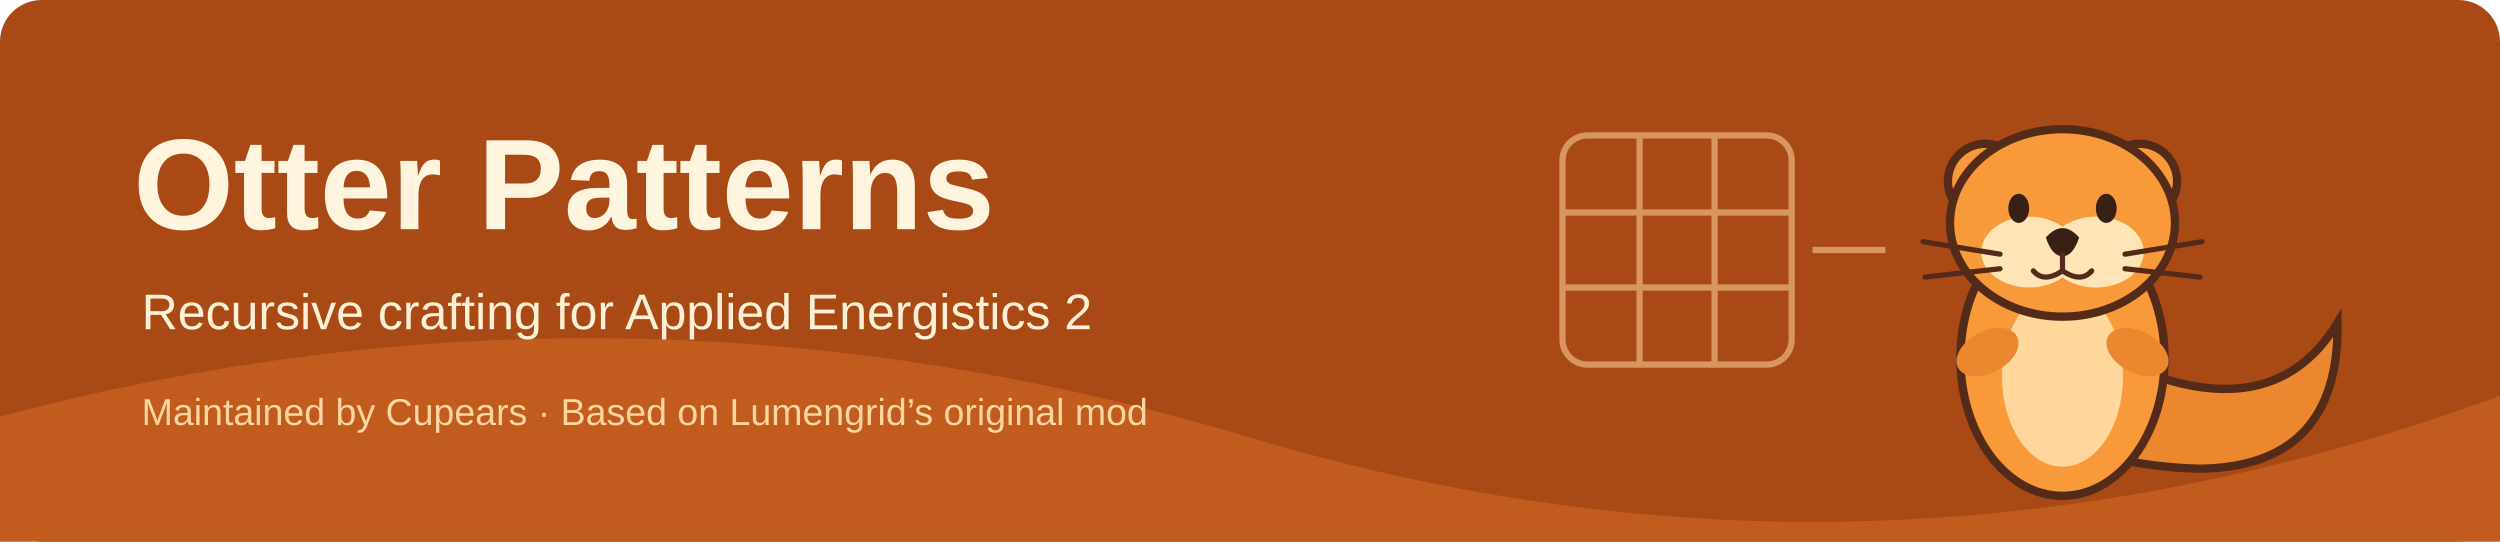
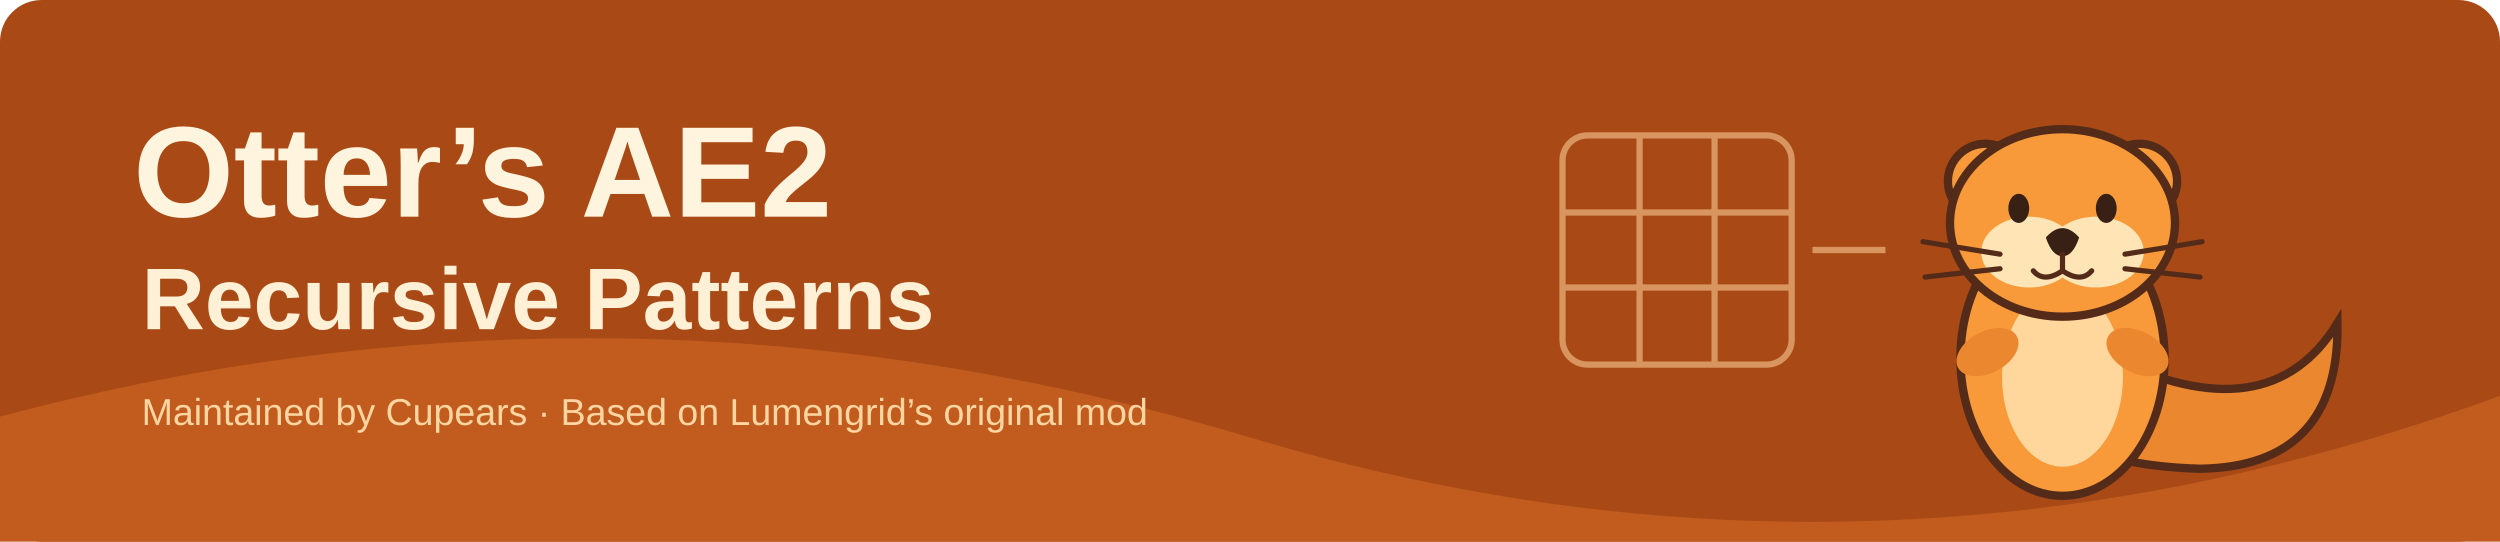
<svg xmlns="http://www.w3.org/2000/svg" width="1200" height="260" viewBox="0 0 1200 260" role="img" aria-labelledby="title desc">
  <rect width="1200" height="260" rx="20" fill="#a94a16" />
  <path d="M0 200 Q300 120 600 210 T1200 190 V260 H0Z" fill="#c25c1e" />
-   <text x="64" y="110" fill="#fff4de" font-family="Segoe UI,Arial,sans-serif" font-size="62" font-weight="700">Otter Patterns</text>
-   <text x="68" y="158" fill="#fff0d6" font-family="Segoe UI,Arial,sans-serif" font-size="24">Recursive crafting for Applied Energistics 2</text>
+   <text x="64" y="104" fill="#fff4de" font-family="Segoe UI,Arial,sans-serif" font-size="62" font-weight="700">Otter’s AE2</text>
+   <text x="68" y="158" fill="#fff0d6" font-family="Segoe UI,Arial,sans-serif" font-size="42" font-weight="600">Recursive Patterns</text>
  <text x="68" y="204" fill="#ffd5a1" font-family="Segoe UI,Arial,sans-serif" font-size="18">Maintained by Cupears · Based on Lumengrid’s original mod</text>
  <g transform="translate(750 65)" fill="none" stroke="#ffd49a" stroke-width="3" opacity=".55">
    <rect width="110" height="110" rx="12" />
    <path d="M37 0V110 M73 0V110 M0 37H110 M0 73H110 M120 55H155" />
  </g>
  <g transform="translate(990 132)">
    <path d="M22 39 Q99 77 132 23 Q133 92 66 93 Q-4 91-27 54" fill="#eb872e" stroke="#542b18" stroke-width="4" />
    <ellipse cy="40" rx="49" ry="66" fill="#f89a39" stroke="#542b18" stroke-width="4" />
    <ellipse cy="49" rx="29" ry="43" fill="#ffd79c" />
    <circle cx="-37" cy="-45" r="18" fill="#f89a39" stroke="#542b18" stroke-width="4" />
    <circle cx="37" cy="-45" r="18" fill="#f89a39" stroke="#542b18" stroke-width="4" />
    <ellipse cy="-25" rx="54" ry="45" fill="#f89a39" stroke="#542b18" stroke-width="4" />
    <ellipse cx="-16" cy="-11" rx="23" ry="17" fill="#ffe4b5" />
    <ellipse cx="16" cy="-11" rx="23" ry="17" fill="#ffe4b5" />
    <ellipse cx="-21" cy="-32" rx="5" ry="7" fill="#382014" />
    <ellipse cx="21" cy="-32" rx="5" ry="7" fill="#382014" />
    <path d="M-8-18 Q0-27 8-18 Q5-9 0-9 Q-5-9-8-18" fill="#382014" />
    <path d="M0-10V-2 M0-2Q-9 4-14-2 M0-2Q9 4 14-2 M-30-10L-67-16 M-30-3L-66 1 M30-10L67-16 M30-3L66 1" fill="none" stroke="#542b18" stroke-width="2.5" stroke-linecap="round" />
    <ellipse cx="-36" cy="37" rx="16" ry="10" transform="rotate(-28 -36 37)" fill="#eb872e" />
    <ellipse cx="36" cy="37" rx="16" ry="10" transform="rotate(28 36 37)" fill="#eb872e" />
  </g>
</svg>
